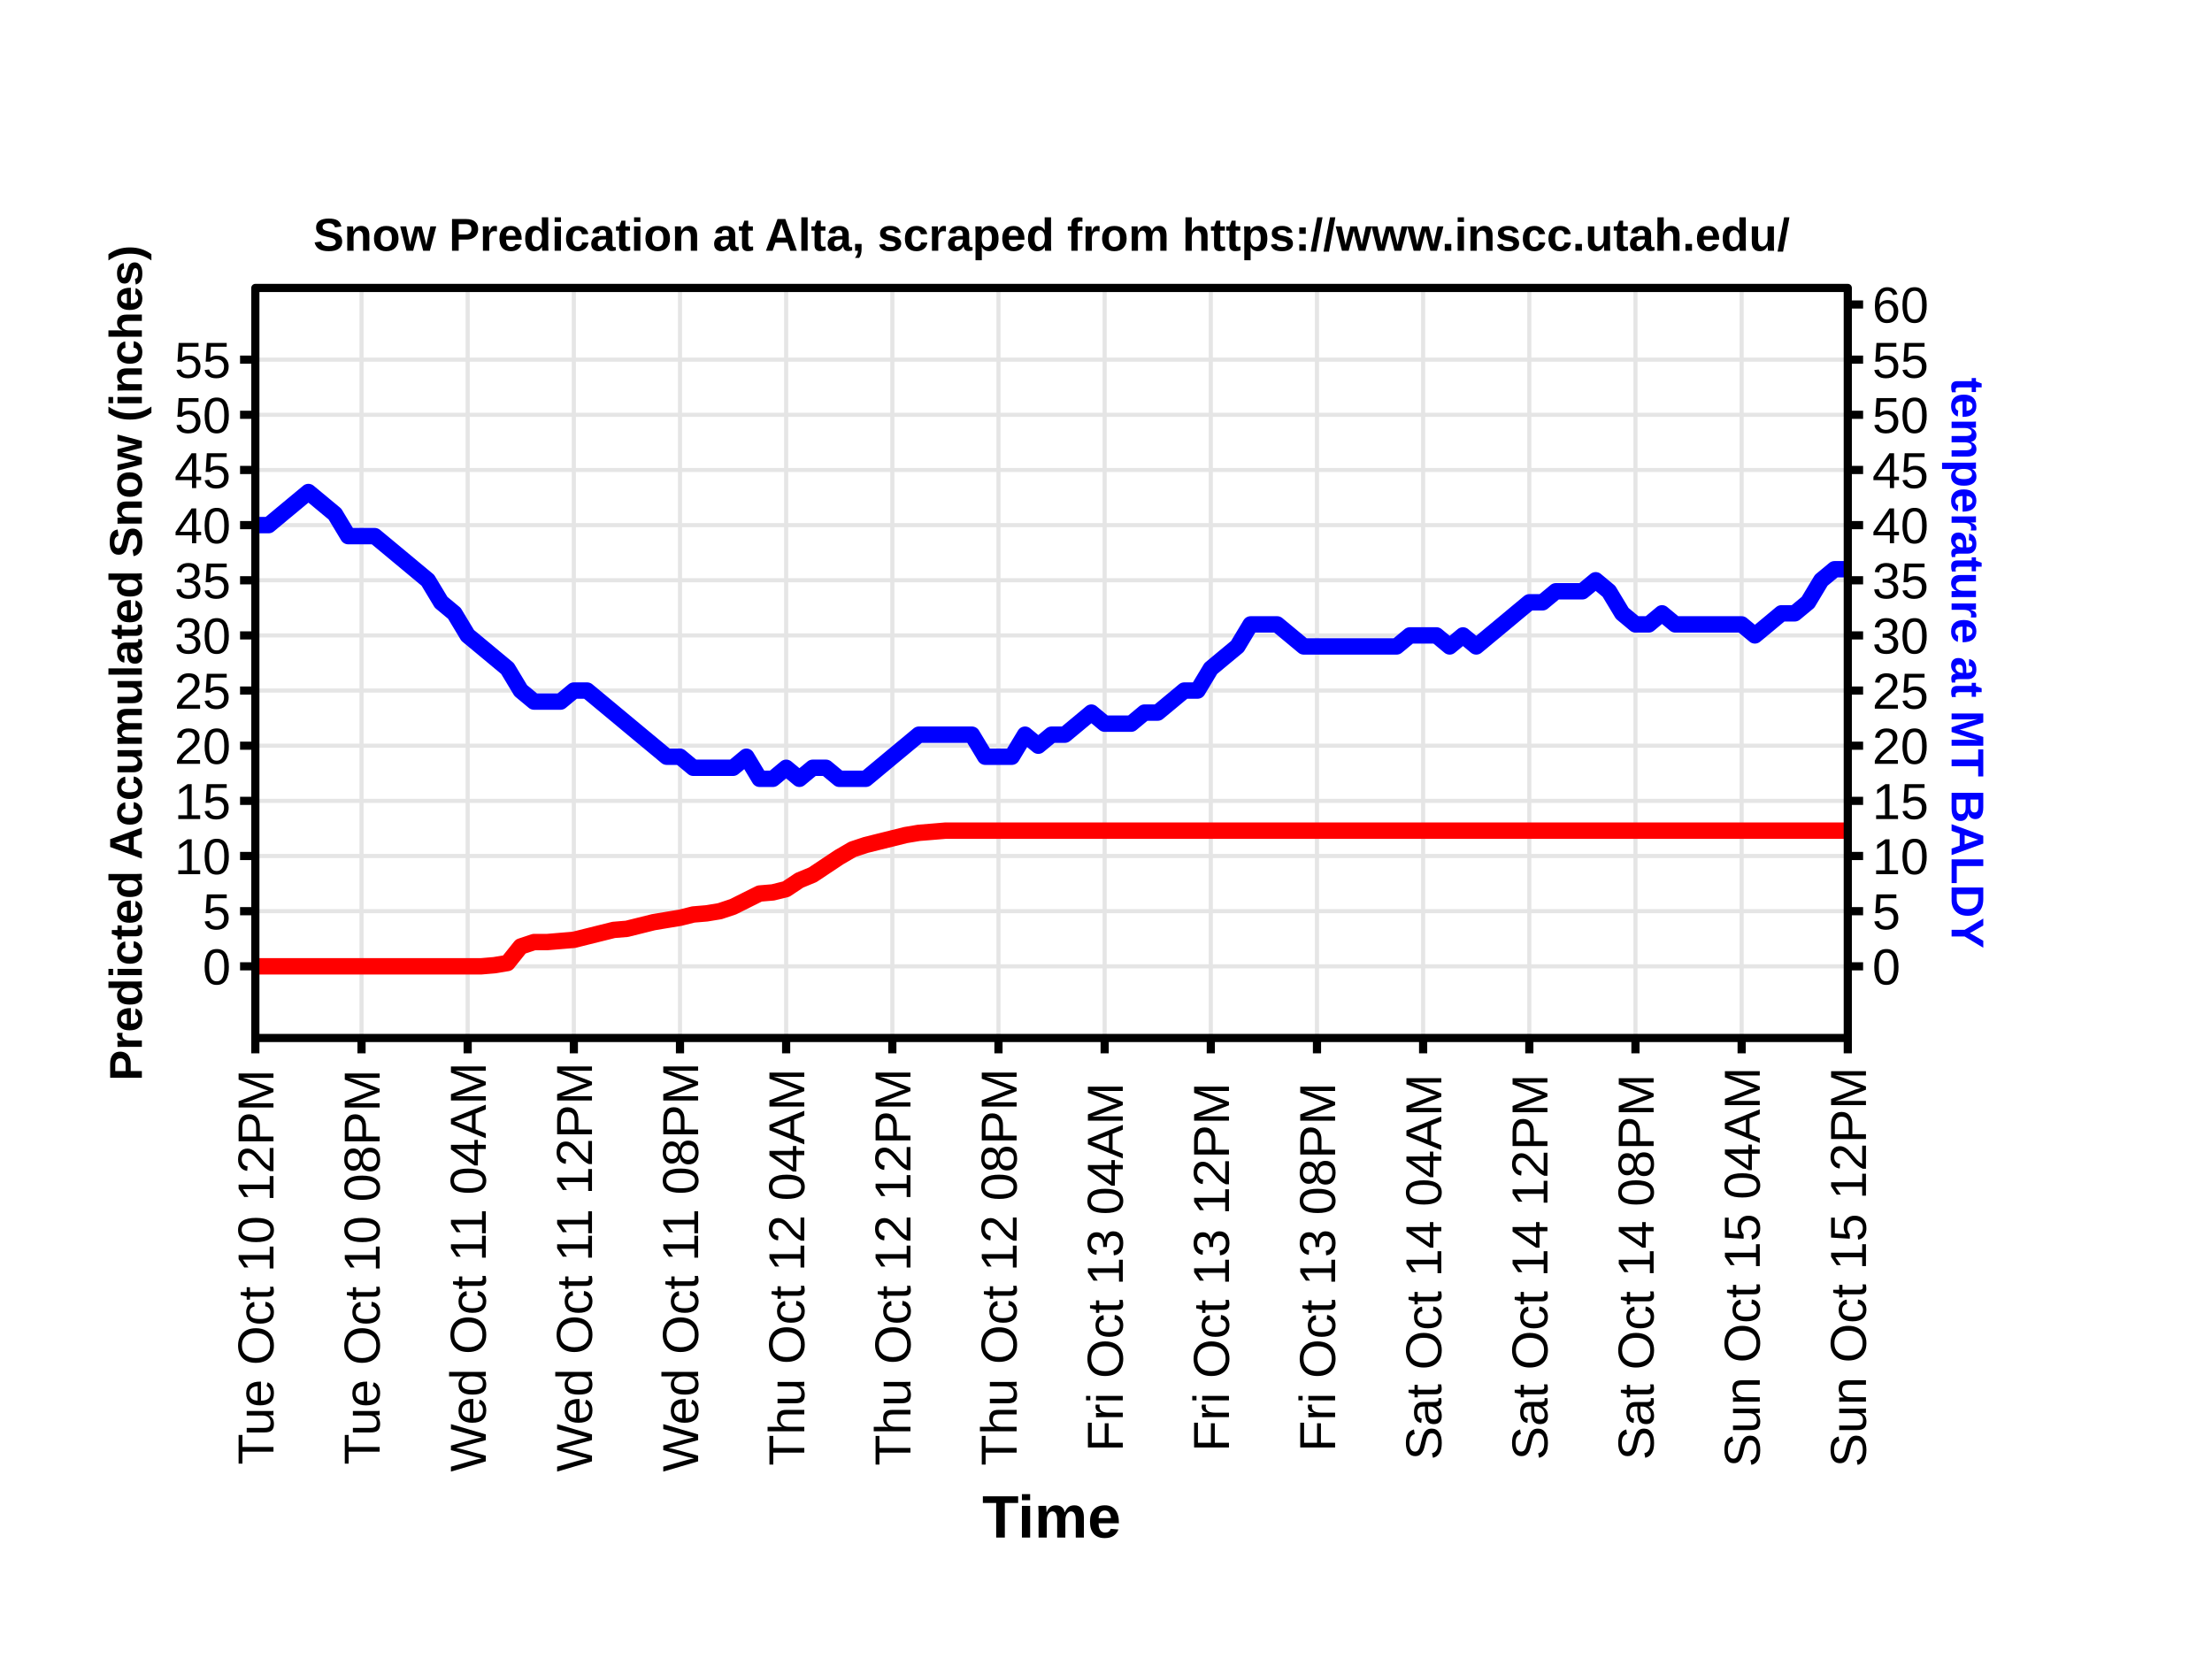
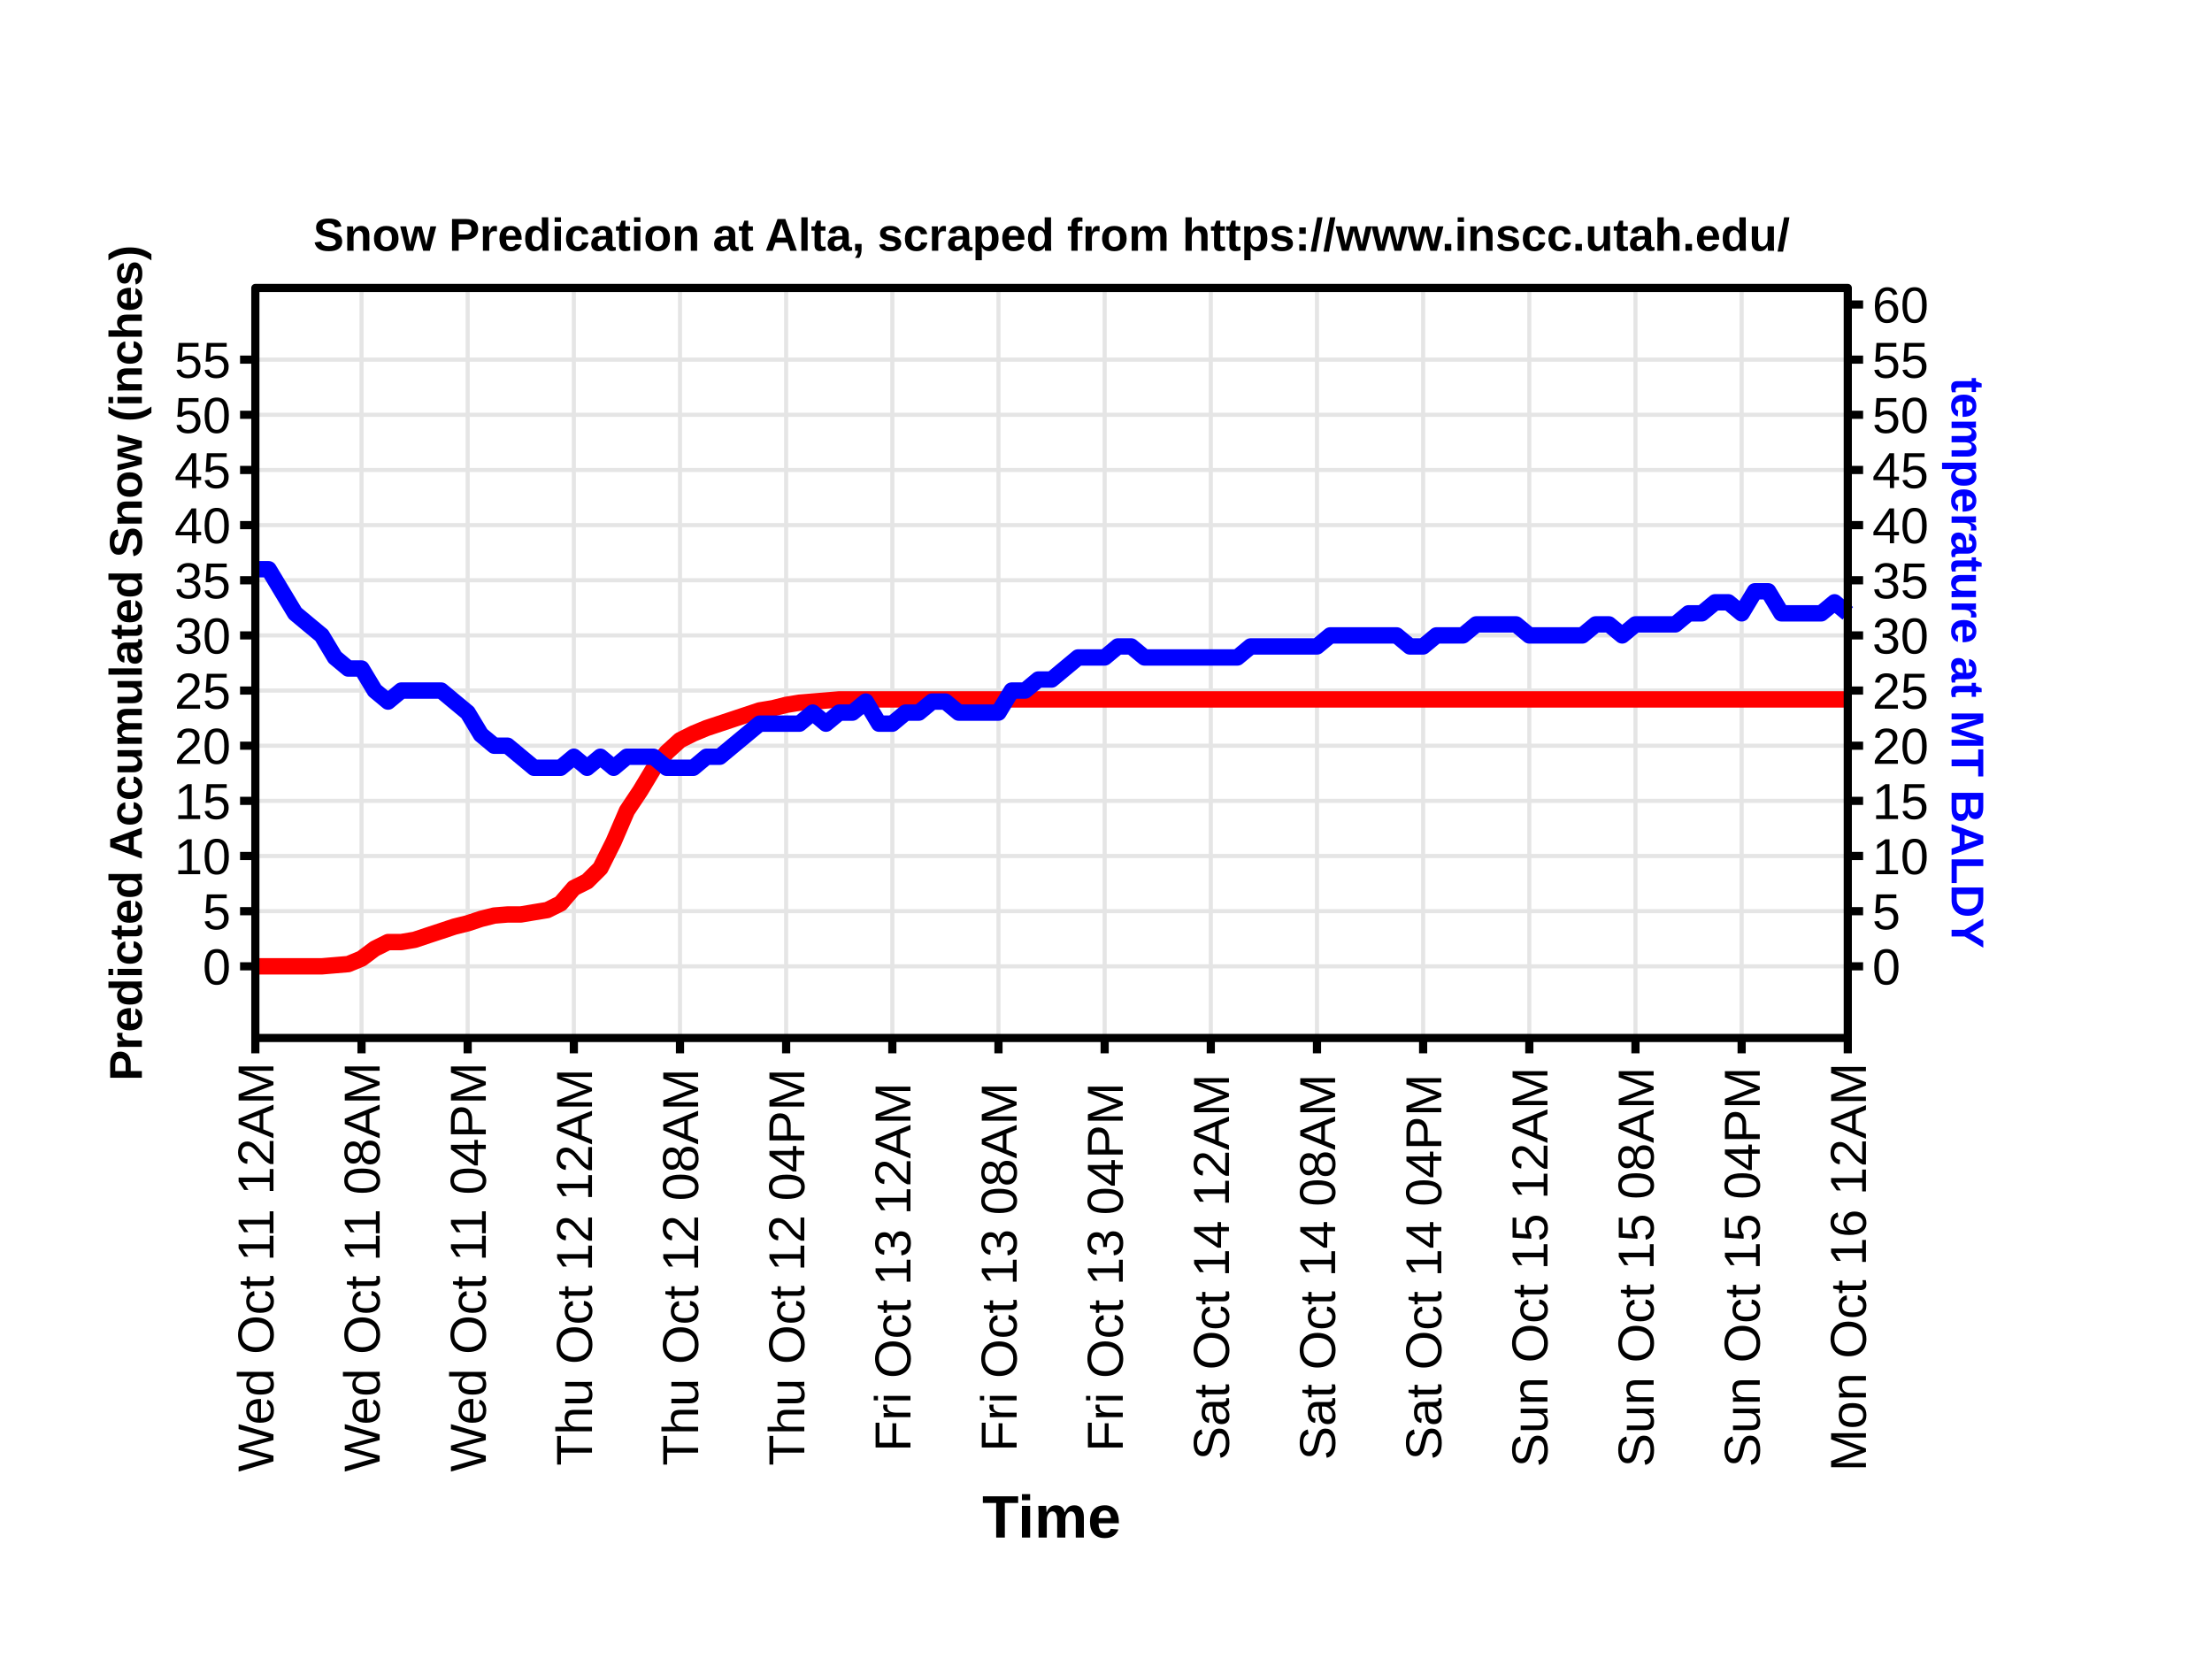
<svg xmlns="http://www.w3.org/2000/svg" class="svglite" width="576.00pt" height="432.00pt" viewBox="0 0 576.00 432.00">
  <defs>
    <style type="text/css">
    .svglite line, .svglite polyline, .svglite polygon, .svglite path, .svglite rect, .svglite circle {
      fill: none;
      stroke: #000000;
      stroke-linecap: round;
      stroke-linejoin: round;
      stroke-miterlimit: 10.00;
    }
    .svglite text {
      white-space: pre;
    }
  </style>
  </defs>
  <rect width="100%" height="100%" style="stroke: none; fill: #FFFFFF;" />
  <defs>
    <clipPath id="cpMC4wMHw1NzYuMDB8MC4wMHw0MzIuMDA=">
      <rect x="0.00" y="0.00" width="576.00" height="432.00" />
    </clipPath>
  </defs>
  <g clip-path="url(#cpMC4wMHw1NzYuMDB8MC4wMHw0MzIuMDA=)">
    <rect x="0.00" y="0.00" width="576.00" height="432.00" style="stroke-width: 1.07; stroke: none; fill: #FFFFFF;" />
    <rect x="66.49" y="74.98" width="414.67" height="195.31" style="stroke-width: 1.07; stroke: none; fill: #FFFFFF;" />
    <polyline points="66.49,251.63 481.16,251.63 " style="stroke-width: 1.07; stroke: #E5E5E5; stroke-linecap: butt;" />
    <polyline points="66.49,237.27 481.16,237.27 " style="stroke-width: 1.07; stroke: #E5E5E5; stroke-linecap: butt;" />
    <polyline points="66.49,222.90 481.16,222.90 " style="stroke-width: 1.07; stroke: #E5E5E5; stroke-linecap: butt;" />
    <polyline points="66.49,208.54 481.16,208.54 " style="stroke-width: 1.07; stroke: #E5E5E5; stroke-linecap: butt;" />
    <polyline points="66.49,194.18 481.16,194.18 " style="stroke-width: 1.07; stroke: #E5E5E5; stroke-linecap: butt;" />
    <polyline points="66.49,179.82 481.16,179.82 " style="stroke-width: 1.07; stroke: #E5E5E5; stroke-linecap: butt;" />
    <polyline points="66.49,165.46 481.16,165.46 " style="stroke-width: 1.07; stroke: #E5E5E5; stroke-linecap: butt;" />
    <polyline points="66.49,151.10 481.16,151.10 " style="stroke-width: 1.07; stroke: #E5E5E5; stroke-linecap: butt;" />
    <polyline points="66.49,136.74 481.16,136.74 " style="stroke-width: 1.07; stroke: #E5E5E5; stroke-linecap: butt;" />
    <polyline points="66.49,122.38 481.16,122.38 " style="stroke-width: 1.07; stroke: #E5E5E5; stroke-linecap: butt;" />
    <polyline points="66.49,108.01 481.16,108.01 " style="stroke-width: 1.07; stroke: #E5E5E5; stroke-linecap: butt;" />
    <polyline points="66.49,93.65 481.16,93.65 " style="stroke-width: 1.07; stroke: #E5E5E5; stroke-linecap: butt;" />
    <polyline points="66.49,270.30 66.49,74.98 " style="stroke-width: 1.07; stroke: #E5E5E5; stroke-linecap: butt;" />
    <polyline points="94.14,270.30 94.14,74.98 " style="stroke-width: 1.07; stroke: #E5E5E5; stroke-linecap: butt;" />
    <polyline points="121.78,270.30 121.78,74.98 " style="stroke-width: 1.07; stroke: #E5E5E5; stroke-linecap: butt;" />
    <polyline points="149.43,270.30 149.43,74.98 " style="stroke-width: 1.07; stroke: #E5E5E5; stroke-linecap: butt;" />
    <polyline points="177.07,270.30 177.07,74.98 " style="stroke-width: 1.07; stroke: #E5E5E5; stroke-linecap: butt;" />
    <polyline points="204.71,270.30 204.71,74.98 " style="stroke-width: 1.07; stroke: #E5E5E5; stroke-linecap: butt;" />
    <polyline points="232.36,270.30 232.36,74.98 " style="stroke-width: 1.07; stroke: #E5E5E5; stroke-linecap: butt;" />
    <polyline points="260.00,270.30 260.00,74.98 " style="stroke-width: 1.07; stroke: #E5E5E5; stroke-linecap: butt;" />
    <polyline points="287.65,270.30 287.65,74.98 " style="stroke-width: 1.07; stroke: #E5E5E5; stroke-linecap: butt;" />
    <polyline points="315.29,270.30 315.29,74.98 " style="stroke-width: 1.07; stroke: #E5E5E5; stroke-linecap: butt;" />
    <polyline points="342.94,270.30 342.94,74.98 " style="stroke-width: 1.07; stroke: #E5E5E5; stroke-linecap: butt;" />
    <polyline points="370.58,270.30 370.58,74.98 " style="stroke-width: 1.07; stroke: #E5E5E5; stroke-linecap: butt;" />
    <polyline points="398.23,270.30 398.23,74.98 " style="stroke-width: 1.07; stroke: #E5E5E5; stroke-linecap: butt;" />
    <polyline points="425.87,270.30 425.87,74.98 " style="stroke-width: 1.07; stroke: #E5E5E5; stroke-linecap: butt;" />
    <polyline points="453.52,270.30 453.52,74.98 " style="stroke-width: 1.07; stroke: #E5E5E5; stroke-linecap: butt;" />
    <polyline points="481.16,270.30 481.16,74.98 " style="stroke-width: 1.07; stroke: #E5E5E5; stroke-linecap: butt;" />
-     <polyline points="66.49,251.63 69.95,251.63 73.40,251.63 76.86,251.63 80.31,251.63 83.77,251.63 87.22,251.63 90.68,251.63 94.14,251.63 97.59,251.63 101.05,251.63 104.50,251.63 107.96,251.63 111.41,251.63 114.87,251.63 118.32,251.63 121.78,251.63 125.24,251.63 128.69,251.34 132.15,250.77 135.60,246.46 139.06,245.31 142.51,245.31 145.97,245.02 149.43,244.73 152.88,243.87 156.34,243.01 159.79,242.15 163.25,241.86 166.70,241.00 170.16,240.14 173.61,239.56 177.07,238.99 180.53,238.13 183.98,237.84 187.44,237.27 190.89,236.12 194.35,234.39 197.80,232.67 201.26,232.38 204.71,231.52 208.17,229.22 211.63,227.79 215.08,225.49 218.54,223.19 221.99,221.18 225.45,220.03 228.90,219.17 232.36,218.31 235.82,217.45 239.27,216.87 242.73,216.59 246.18,216.30 249.64,216.30 253.09,216.30 256.55,216.30 260.00,216.30 263.46,216.30 266.92,216.30 270.37,216.30 273.83,216.30 277.28,216.30 280.74,216.30 284.19,216.30 287.65,216.30 291.10,216.30 294.56,216.30 298.02,216.30 301.47,216.30 304.93,216.30 308.38,216.30 311.84,216.30 315.29,216.30 318.75,216.30 322.21,216.30 325.66,216.30 329.12,216.30 332.57,216.30 336.03,216.30 339.48,216.30 342.94,216.30 346.39,216.30 349.85,216.30 353.31,216.30 356.76,216.30 360.22,216.30 363.67,216.30 367.13,216.30 370.58,216.30 374.04,216.30 377.49,216.30 380.95,216.30 384.41,216.30 387.86,216.30 391.32,216.30 394.77,216.30 398.23,216.30 401.68,216.30 405.14,216.30 408.60,216.30 412.05,216.30 415.51,216.30 418.96,216.30 422.42,216.30 425.87,216.30 429.33,216.30 432.78,216.30 436.24,216.30 439.70,216.30 443.15,216.30 446.61,216.30 450.06,216.30 453.52,216.30 456.97,216.30 460.43,216.30 463.88,216.30 467.34,216.30 470.80,216.30 474.25,216.30 477.71,216.30 481.16,216.30 " style="stroke-width: 4.27; stroke: #FF0000; stroke-linecap: butt;" />
-     <polyline points="66.49,136.74 69.95,136.74 73.40,133.86 76.86,130.99 80.31,128.12 83.77,130.99 87.22,133.86 90.68,139.61 94.14,139.61 97.59,139.61 101.05,142.48 104.50,145.35 107.96,148.23 111.41,151.10 114.87,156.84 118.32,159.71 121.78,165.46 125.24,168.33 128.69,171.20 132.15,174.08 135.60,179.82 139.06,182.69 142.51,182.69 145.97,182.69 149.43,179.82 152.88,179.82 156.34,182.69 159.79,185.56 163.25,188.44 166.70,191.31 170.16,194.18 173.61,197.05 177.07,197.05 180.53,199.93 183.98,199.93 187.44,199.93 190.89,199.93 194.35,197.05 197.80,202.80 201.26,202.80 204.71,199.93 208.17,202.80 211.63,199.93 215.08,199.93 218.54,202.80 221.99,202.80 225.45,202.80 228.90,199.93 232.36,197.05 235.82,194.18 239.27,191.31 242.73,191.31 246.18,191.31 249.64,191.31 253.09,191.31 256.55,197.05 260.00,197.05 263.46,197.05 266.92,191.31 270.37,194.18 273.83,191.31 277.28,191.31 280.74,188.44 284.19,185.56 287.65,188.44 291.10,188.44 294.56,188.44 298.02,185.56 301.47,185.56 304.93,182.69 308.38,179.82 311.84,179.82 315.29,174.08 318.75,171.20 322.21,168.33 325.66,162.59 329.12,162.59 332.57,162.59 336.03,165.46 339.48,168.33 342.94,168.33 346.39,168.33 349.85,168.33 353.31,168.33 356.76,168.33 360.22,168.33 363.67,168.33 367.13,165.46 370.58,165.46 374.04,165.46 377.49,168.33 380.95,165.46 384.41,168.33 387.86,165.46 391.32,162.59 394.77,159.71 398.23,156.84 401.68,156.84 405.14,153.97 408.60,153.97 412.05,153.97 415.51,151.10 418.96,153.97 422.42,159.71 425.87,162.59 429.33,162.59 432.78,159.71 436.24,162.59 439.70,162.59 443.15,162.59 446.61,162.59 450.06,162.59 453.52,162.59 456.97,165.46 460.43,162.59 463.88,159.71 467.34,159.71 470.80,156.84 474.25,151.10 477.71,148.23 481.16,148.23 " style="stroke-width: 4.27; stroke: #0000FF; stroke-linecap: butt;" />
+     <polyline points="66.49,251.63 69.95,251.63 73.40,251.63 76.86,251.63 80.31,251.63 83.77,251.63 87.22,251.34 90.68,251.05 94.14,249.62 97.59,247.03 101.05,245.31 104.50,245.31 107.96,244.73 111.41,243.58 114.87,242.44 118.32,241.29 121.78,240.43 125.24,239.28 128.69,238.41 132.15,238.13 135.60,238.13 139.06,237.55 142.51,236.98 145.97,235.26 149.43,231.23 152.88,229.51 156.34,226.06 159.79,219.17 163.25,211.13 166.70,205.96 170.16,200.21 173.61,195.91 177.07,192.75 180.53,191.02 183.98,189.59 187.44,188.44 190.89,187.29 194.35,186.14 197.80,184.99 201.26,184.42 204.71,183.55 208.17,182.98 211.63,182.69 215.08,182.41 218.54,182.12 221.99,182.12 225.45,182.12 228.90,182.12 232.36,182.12 235.82,182.12 239.27,182.12 242.73,182.12 246.18,182.12 249.64,182.12 253.09,182.12 256.55,182.12 260.00,182.12 263.46,182.12 266.92,182.12 270.37,182.12 273.83,182.12 277.28,182.12 280.74,182.12 284.19,182.12 287.65,182.12 291.10,182.12 294.56,182.12 298.02,182.12 301.47,182.12 304.93,182.12 308.38,182.12 311.84,182.12 315.29,182.12 318.75,182.12 322.21,182.12 325.66,182.12 329.12,182.12 332.57,182.12 336.03,182.12 339.48,182.12 342.94,182.12 346.39,182.12 349.85,182.12 353.31,182.12 356.76,182.12 360.22,182.12 363.67,182.12 367.13,182.12 370.58,182.12 374.04,182.12 377.49,182.12 380.95,182.12 384.41,182.12 387.86,182.12 391.32,182.12 394.77,182.12 398.23,182.12 401.68,182.12 405.14,182.12 408.60,182.12 412.05,182.12 415.51,182.12 418.96,182.12 422.42,182.12 425.87,182.12 429.33,182.12 432.78,182.12 436.24,182.12 439.70,182.12 443.15,182.12 446.61,182.12 450.06,182.12 453.52,182.12 456.97,182.12 460.43,182.12 463.88,182.12 467.34,182.12 470.80,182.12 474.25,182.12 477.71,182.12 481.16,182.12 " style="stroke-width: 4.27; stroke: #FF0000; stroke-linecap: butt;" />
+     <polyline points="66.49,148.23 69.95,148.23 73.40,153.97 76.86,159.71 80.31,162.59 83.77,165.46 87.22,171.20 90.68,174.08 94.14,174.08 97.59,179.82 101.05,182.69 104.50,179.82 107.96,179.82 111.41,179.82 114.87,179.82 118.32,182.69 121.78,185.56 125.24,191.31 128.69,194.18 132.15,194.18 135.60,197.05 139.06,199.93 142.51,199.93 145.97,199.93 149.43,197.05 152.88,199.93 156.34,197.05 159.79,199.93 163.25,197.05 166.70,197.05 170.16,197.05 173.61,199.93 177.07,199.93 180.53,199.93 183.98,197.05 187.44,197.05 190.89,194.18 194.35,191.31 197.80,188.44 201.26,188.44 204.71,188.44 208.17,188.44 211.63,185.56 215.08,188.44 218.54,185.56 221.99,185.56 225.45,182.69 228.90,188.44 232.36,188.44 235.82,185.56 239.27,185.56 242.73,182.69 246.18,182.69 249.64,185.56 253.09,185.56 256.55,185.56 260.00,185.56 263.46,179.82 266.92,179.82 270.37,176.95 273.83,176.95 277.28,174.08 280.74,171.20 284.19,171.20 287.65,171.20 291.10,168.33 294.56,168.33 298.02,171.20 301.47,171.20 304.93,171.20 308.38,171.20 311.84,171.20 315.29,171.20 318.75,171.20 322.21,171.20 325.66,168.33 329.12,168.33 332.57,168.33 336.03,168.33 339.48,168.33 342.94,168.33 346.39,165.46 349.85,165.46 353.31,165.46 356.76,165.46 360.22,165.46 363.67,165.46 367.13,168.33 370.58,168.33 374.04,165.46 377.49,165.46 380.95,165.46 384.41,162.59 387.86,162.59 391.32,162.59 394.77,162.59 398.23,165.46 401.68,165.46 405.14,165.46 408.60,165.46 412.05,165.46 415.51,162.59 418.96,162.59 422.42,165.46 425.87,162.59 429.33,162.59 432.78,162.59 436.24,162.59 439.70,159.71 443.15,159.71 446.61,156.84 450.06,156.84 453.52,159.71 456.97,153.97 460.43,153.97 463.88,159.71 467.34,159.71 470.80,159.71 474.25,159.71 477.71,156.84 481.16,159.71 " style="stroke-width: 4.27; stroke: #0000FF; stroke-linecap: butt;" />
    <rect x="66.49" y="74.98" width="414.67" height="195.31" style="stroke-width: 2.13;" />
    <text x="60.11" y="256.35" text-anchor="end" style="font-size: 13.20px; font-family: &quot;Arial&quot;;" textLength="7.34px" lengthAdjust="spacingAndGlyphs">0</text>
    <text x="60.11" y="241.99" text-anchor="end" style="font-size: 13.20px; font-family: &quot;Arial&quot;;" textLength="7.34px" lengthAdjust="spacingAndGlyphs">5</text>
    <text x="60.11" y="227.63" text-anchor="end" style="font-size: 13.20px; font-family: &quot;Arial&quot;;" textLength="14.67px" lengthAdjust="spacingAndGlyphs">10</text>
    <text x="60.11" y="213.27" text-anchor="end" style="font-size: 13.20px; font-family: &quot;Arial&quot;;" textLength="14.67px" lengthAdjust="spacingAndGlyphs">15</text>
    <text x="60.11" y="198.90" text-anchor="end" style="font-size: 13.20px; font-family: &quot;Arial&quot;;" textLength="14.67px" lengthAdjust="spacingAndGlyphs">20</text>
    <text x="60.11" y="184.54" text-anchor="end" style="font-size: 13.20px; font-family: &quot;Arial&quot;;" textLength="14.67px" lengthAdjust="spacingAndGlyphs">25</text>
    <text x="60.11" y="170.18" text-anchor="end" style="font-size: 13.20px; font-family: &quot;Arial&quot;;" textLength="14.67px" lengthAdjust="spacingAndGlyphs">30</text>
    <text x="60.11" y="155.82" text-anchor="end" style="font-size: 13.20px; font-family: &quot;Arial&quot;;" textLength="14.67px" lengthAdjust="spacingAndGlyphs">35</text>
    <text x="60.11" y="141.46" text-anchor="end" style="font-size: 13.20px; font-family: &quot;Arial&quot;;" textLength="14.67px" lengthAdjust="spacingAndGlyphs">40</text>
    <text x="60.11" y="127.10" text-anchor="end" style="font-size: 13.20px; font-family: &quot;Arial&quot;;" textLength="14.67px" lengthAdjust="spacingAndGlyphs">45</text>
    <text x="60.11" y="112.74" text-anchor="end" style="font-size: 13.20px; font-family: &quot;Arial&quot;;" textLength="14.67px" lengthAdjust="spacingAndGlyphs">50</text>
    <text x="60.11" y="98.38" text-anchor="end" style="font-size: 13.20px; font-family: &quot;Arial&quot;;" textLength="14.67px" lengthAdjust="spacingAndGlyphs">55</text>
    <polyline points="62.51,251.63 66.49,251.63 " style="stroke-width: 2.13; stroke-linecap: butt;" />
    <polyline points="62.51,237.27 66.49,237.27 " style="stroke-width: 2.13; stroke-linecap: butt;" />
    <polyline points="62.51,222.90 66.49,222.90 " style="stroke-width: 2.13; stroke-linecap: butt;" />
    <polyline points="62.51,208.54 66.49,208.54 " style="stroke-width: 2.13; stroke-linecap: butt;" />
    <polyline points="62.51,194.18 66.49,194.18 " style="stroke-width: 2.13; stroke-linecap: butt;" />
    <polyline points="62.51,179.82 66.49,179.82 " style="stroke-width: 2.13; stroke-linecap: butt;" />
    <polyline points="62.51,165.46 66.49,165.46 " style="stroke-width: 2.13; stroke-linecap: butt;" />
    <polyline points="62.51,151.10 66.49,151.10 " style="stroke-width: 2.13; stroke-linecap: butt;" />
    <polyline points="62.51,136.74 66.49,136.74 " style="stroke-width: 2.13; stroke-linecap: butt;" />
    <polyline points="62.51,122.38 66.49,122.38 " style="stroke-width: 2.13; stroke-linecap: butt;" />
    <polyline points="62.51,108.01 66.49,108.01 " style="stroke-width: 2.13; stroke-linecap: butt;" />
    <polyline points="62.51,93.65 66.49,93.65 " style="stroke-width: 2.13; stroke-linecap: butt;" />
    <polyline points="481.16,251.63 485.15,251.63 " style="stroke-width: 2.13; stroke-linecap: butt;" />
    <polyline points="481.16,237.27 485.15,237.27 " style="stroke-width: 2.13; stroke-linecap: butt;" />
    <polyline points="481.16,222.90 485.15,222.90 " style="stroke-width: 2.13; stroke-linecap: butt;" />
    <polyline points="481.16,208.54 485.15,208.54 " style="stroke-width: 2.13; stroke-linecap: butt;" />
    <polyline points="481.16,194.18 485.15,194.18 " style="stroke-width: 2.13; stroke-linecap: butt;" />
    <polyline points="481.16,179.82 485.15,179.82 " style="stroke-width: 2.13; stroke-linecap: butt;" />
    <polyline points="481.16,165.46 485.15,165.46 " style="stroke-width: 2.13; stroke-linecap: butt;" />
    <polyline points="481.16,151.10 485.15,151.10 " style="stroke-width: 2.13; stroke-linecap: butt;" />
    <polyline points="481.16,136.74 485.15,136.74 " style="stroke-width: 2.13; stroke-linecap: butt;" />
    <polyline points="481.16,122.38 485.15,122.38 " style="stroke-width: 2.13; stroke-linecap: butt;" />
    <polyline points="481.16,108.01 485.15,108.01 " style="stroke-width: 2.13; stroke-linecap: butt;" />
    <polyline points="481.16,93.65 485.15,93.65 " style="stroke-width: 2.13; stroke-linecap: butt;" />
    <polyline points="481.16,79.29 485.15,79.29 " style="stroke-width: 2.13; stroke-linecap: butt;" />
    <text x="487.54" y="256.35" style="font-size: 13.20px; font-family: &quot;Arial&quot;;" textLength="7.34px" lengthAdjust="spacingAndGlyphs">0</text>
    <text x="487.54" y="241.99" style="font-size: 13.20px; font-family: &quot;Arial&quot;;" textLength="7.34px" lengthAdjust="spacingAndGlyphs">5</text>
    <text x="487.54" y="227.63" style="font-size: 13.20px; font-family: &quot;Arial&quot;;" textLength="14.67px" lengthAdjust="spacingAndGlyphs">10</text>
    <text x="487.54" y="213.27" style="font-size: 13.20px; font-family: &quot;Arial&quot;;" textLength="14.67px" lengthAdjust="spacingAndGlyphs">15</text>
    <text x="487.54" y="198.90" style="font-size: 13.20px; font-family: &quot;Arial&quot;;" textLength="14.67px" lengthAdjust="spacingAndGlyphs">20</text>
    <text x="487.54" y="184.54" style="font-size: 13.20px; font-family: &quot;Arial&quot;;" textLength="14.67px" lengthAdjust="spacingAndGlyphs">25</text>
    <text x="487.54" y="170.18" style="font-size: 13.20px; font-family: &quot;Arial&quot;;" textLength="14.67px" lengthAdjust="spacingAndGlyphs">30</text>
    <text x="487.54" y="155.82" style="font-size: 13.20px; font-family: &quot;Arial&quot;;" textLength="14.67px" lengthAdjust="spacingAndGlyphs">35</text>
    <text x="487.54" y="141.46" style="font-size: 13.20px; font-family: &quot;Arial&quot;;" textLength="14.67px" lengthAdjust="spacingAndGlyphs">40</text>
    <text x="487.54" y="127.10" style="font-size: 13.20px; font-family: &quot;Arial&quot;;" textLength="14.67px" lengthAdjust="spacingAndGlyphs">45</text>
    <text x="487.54" y="112.74" style="font-size: 13.20px; font-family: &quot;Arial&quot;;" textLength="14.67px" lengthAdjust="spacingAndGlyphs">50</text>
    <text x="487.54" y="98.38" style="font-size: 13.20px; font-family: &quot;Arial&quot;;" textLength="14.67px" lengthAdjust="spacingAndGlyphs">55</text>
    <text x="487.54" y="84.01" style="font-size: 13.20px; font-family: &quot;Arial&quot;;" textLength="14.67px" lengthAdjust="spacingAndGlyphs">60</text>
    <polyline points="66.49,274.28 66.49,270.30 " style="stroke-width: 2.13; stroke-linecap: butt;" />
    <polyline points="94.14,274.28 94.14,270.30 " style="stroke-width: 2.13; stroke-linecap: butt;" />
    <polyline points="121.78,274.28 121.78,270.30 " style="stroke-width: 2.13; stroke-linecap: butt;" />
    <polyline points="149.43,274.28 149.43,270.30 " style="stroke-width: 2.13; stroke-linecap: butt;" />
    <polyline points="177.07,274.28 177.07,270.30 " style="stroke-width: 2.13; stroke-linecap: butt;" />
    <polyline points="204.71,274.28 204.71,270.30 " style="stroke-width: 2.13; stroke-linecap: butt;" />
    <polyline points="232.36,274.28 232.36,270.30 " style="stroke-width: 2.13; stroke-linecap: butt;" />
    <polyline points="260.00,274.28 260.00,270.30 " style="stroke-width: 2.13; stroke-linecap: butt;" />
    <polyline points="287.65,274.28 287.65,270.30 " style="stroke-width: 2.13; stroke-linecap: butt;" />
    <polyline points="315.29,274.28 315.29,270.30 " style="stroke-width: 2.13; stroke-linecap: butt;" />
    <polyline points="342.94,274.28 342.94,270.30 " style="stroke-width: 2.13; stroke-linecap: butt;" />
    <polyline points="370.58,274.28 370.58,270.30 " style="stroke-width: 2.13; stroke-linecap: butt;" />
    <polyline points="398.23,274.28 398.23,270.30 " style="stroke-width: 2.13; stroke-linecap: butt;" />
    <polyline points="425.87,274.28 425.87,270.30 " style="stroke-width: 2.13; stroke-linecap: butt;" />
    <polyline points="453.52,274.28 453.52,270.30 " style="stroke-width: 2.13; stroke-linecap: butt;" />
    <polyline points="481.16,274.28 481.16,270.30 " style="stroke-width: 2.13; stroke-linecap: butt;" />
-     <text transform="translate(71.21,329.95) rotate(-90)" text-anchor="middle" style="font-size: 13.20px; font-family: &quot;Arial&quot;;" textLength="102.89px" lengthAdjust="spacingAndGlyphs">Tue Oct 10 12PM</text>
-     <text transform="translate(98.86,329.95) rotate(-90)" text-anchor="middle" style="font-size: 13.20px; font-family: &quot;Arial&quot;;" textLength="102.89px" lengthAdjust="spacingAndGlyphs">Tue Oct 10 08PM</text>
-     <text transform="translate(126.50,329.95) rotate(-90)" text-anchor="middle" style="font-size: 13.20px; font-family: &quot;Arial&quot;;" textLength="106.55px" lengthAdjust="spacingAndGlyphs">Wed Oct 11 04AM</text>
-     <text transform="translate(154.15,329.95) rotate(-90)" text-anchor="middle" style="font-size: 13.20px; font-family: &quot;Arial&quot;;" textLength="106.55px" lengthAdjust="spacingAndGlyphs">Wed Oct 11 12PM</text>
-     <text transform="translate(181.79,329.95) rotate(-90)" text-anchor="middle" style="font-size: 13.20px; font-family: &quot;Arial&quot;;" textLength="106.55px" lengthAdjust="spacingAndGlyphs">Wed Oct 11 08PM</text>
-     <text transform="translate(209.44,329.95) rotate(-90)" text-anchor="middle" style="font-size: 13.20px; font-family: &quot;Arial&quot;;" textLength="103.38px" lengthAdjust="spacingAndGlyphs">Thu Oct 12 04AM</text>
-     <text transform="translate(237.08,329.95) rotate(-90)" text-anchor="middle" style="font-size: 13.20px; font-family: &quot;Arial&quot;;" textLength="103.38px" lengthAdjust="spacingAndGlyphs">Thu Oct 12 12PM</text>
-     <text transform="translate(264.73,329.95) rotate(-90)" text-anchor="middle" style="font-size: 13.20px; font-family: &quot;Arial&quot;;" textLength="103.38px" lengthAdjust="spacingAndGlyphs">Thu Oct 12 08PM</text>
-     <text transform="translate(292.37,329.95) rotate(-90)" text-anchor="middle" style="font-size: 13.20px; font-family: &quot;Arial&quot;;" textLength="96.03px" lengthAdjust="spacingAndGlyphs">Fri Oct 13 04AM</text>
-     <text transform="translate(320.02,329.95) rotate(-90)" text-anchor="middle" style="font-size: 13.20px; font-family: &quot;Arial&quot;;" textLength="96.03px" lengthAdjust="spacingAndGlyphs">Fri Oct 13 12PM</text>
-     <text transform="translate(347.66,329.95) rotate(-90)" text-anchor="middle" style="font-size: 13.20px; font-family: &quot;Arial&quot;;" textLength="96.03px" lengthAdjust="spacingAndGlyphs">Fri Oct 13 08PM</text>
-     <text transform="translate(375.31,329.95) rotate(-90)" text-anchor="middle" style="font-size: 13.20px; font-family: &quot;Arial&quot;;" textLength="100.45px" lengthAdjust="spacingAndGlyphs">Sat Oct 14 04AM</text>
-     <text transform="translate(402.95,329.95) rotate(-90)" text-anchor="middle" style="font-size: 13.20px; font-family: &quot;Arial&quot;;" textLength="100.45px" lengthAdjust="spacingAndGlyphs">Sat Oct 14 12PM</text>
-     <text transform="translate(430.60,329.95) rotate(-90)" text-anchor="middle" style="font-size: 13.20px; font-family: &quot;Arial&quot;;" textLength="100.45px" lengthAdjust="spacingAndGlyphs">Sat Oct 14 08PM</text>
-     <text transform="translate(458.24,329.95) rotate(-90)" text-anchor="middle" style="font-size: 13.20px; font-family: &quot;Arial&quot;;" textLength="104.12px" lengthAdjust="spacingAndGlyphs">Sun Oct 15 04AM</text>
-     <text transform="translate(485.89,329.95) rotate(-90)" text-anchor="middle" style="font-size: 13.20px; font-family: &quot;Arial&quot;;" textLength="104.12px" lengthAdjust="spacingAndGlyphs">Sun Oct 15 12PM</text>
+     <text transform="translate(71.21,329.95) rotate(-90)" text-anchor="middle" style="font-size: 13.20px; font-family: &quot;Arial&quot;;" textLength="106.55px" lengthAdjust="spacingAndGlyphs">Wed Oct 11 12AM</text>
+     <text transform="translate(98.86,329.95) rotate(-90)" text-anchor="middle" style="font-size: 13.20px; font-family: &quot;Arial&quot;;" textLength="106.55px" lengthAdjust="spacingAndGlyphs">Wed Oct 11 08AM</text>
+     <text transform="translate(126.50,329.95) rotate(-90)" text-anchor="middle" style="font-size: 13.20px; font-family: &quot;Arial&quot;;" textLength="106.55px" lengthAdjust="spacingAndGlyphs">Wed Oct 11 04PM</text>
+     <text transform="translate(154.15,329.95) rotate(-90)" text-anchor="middle" style="font-size: 13.20px; font-family: &quot;Arial&quot;;" textLength="103.38px" lengthAdjust="spacingAndGlyphs">Thu Oct 12 12AM</text>
+     <text transform="translate(181.79,329.95) rotate(-90)" text-anchor="middle" style="font-size: 13.20px; font-family: &quot;Arial&quot;;" textLength="103.38px" lengthAdjust="spacingAndGlyphs">Thu Oct 12 08AM</text>
+     <text transform="translate(209.44,329.95) rotate(-90)" text-anchor="middle" style="font-size: 13.20px; font-family: &quot;Arial&quot;;" textLength="103.38px" lengthAdjust="spacingAndGlyphs">Thu Oct 12 04PM</text>
+     <text transform="translate(237.08,329.95) rotate(-90)" text-anchor="middle" style="font-size: 13.20px; font-family: &quot;Arial&quot;;" textLength="96.03px" lengthAdjust="spacingAndGlyphs">Fri Oct 13 12AM</text>
+     <text transform="translate(264.73,329.95) rotate(-90)" text-anchor="middle" style="font-size: 13.20px; font-family: &quot;Arial&quot;;" textLength="96.03px" lengthAdjust="spacingAndGlyphs">Fri Oct 13 08AM</text>
+     <text transform="translate(292.37,329.95) rotate(-90)" text-anchor="middle" style="font-size: 13.20px; font-family: &quot;Arial&quot;;" textLength="96.03px" lengthAdjust="spacingAndGlyphs">Fri Oct 13 04PM</text>
+     <text transform="translate(320.02,329.95) rotate(-90)" text-anchor="middle" style="font-size: 13.20px; font-family: &quot;Arial&quot;;" textLength="100.45px" lengthAdjust="spacingAndGlyphs">Sat Oct 14 12AM</text>
+     <text transform="translate(347.66,329.95) rotate(-90)" text-anchor="middle" style="font-size: 13.20px; font-family: &quot;Arial&quot;;" textLength="100.45px" lengthAdjust="spacingAndGlyphs">Sat Oct 14 08AM</text>
+     <text transform="translate(375.31,329.95) rotate(-90)" text-anchor="middle" style="font-size: 13.20px; font-family: &quot;Arial&quot;;" textLength="100.45px" lengthAdjust="spacingAndGlyphs">Sat Oct 14 04PM</text>
+     <text transform="translate(402.95,329.95) rotate(-90)" text-anchor="middle" style="font-size: 13.20px; font-family: &quot;Arial&quot;;" textLength="104.12px" lengthAdjust="spacingAndGlyphs">Sun Oct 15 12AM</text>
+     <text transform="translate(430.60,329.95) rotate(-90)" text-anchor="middle" style="font-size: 13.20px; font-family: &quot;Arial&quot;;" textLength="104.12px" lengthAdjust="spacingAndGlyphs">Sun Oct 15 08AM</text>
+     <text transform="translate(458.24,329.95) rotate(-90)" text-anchor="middle" style="font-size: 13.20px; font-family: &quot;Arial&quot;;" textLength="104.12px" lengthAdjust="spacingAndGlyphs">Sun Oct 15 04PM</text>
+     <text transform="translate(485.89,329.95) rotate(-90)" text-anchor="middle" style="font-size: 13.20px; font-family: &quot;Arial&quot;;" textLength="106.31px" lengthAdjust="spacingAndGlyphs">Mon Oct 16 12AM</text>
    <text x="273.83" y="400.37" text-anchor="middle" style="font-size: 15.60px; font-weight: bold; font-family: &quot;Arial&quot;;" textLength="36.12px" lengthAdjust="spacingAndGlyphs">Time</text>
    <text transform="translate(36.94,172.64) rotate(-90)" text-anchor="middle" style="font-size: 12.00px; font-weight: bold; font-family: &quot;Arial&quot;;" textLength="217.61px" lengthAdjust="spacingAndGlyphs">Predicted Accumulated Snow (inches)</text>
    <text transform="translate(508.19,172.64) rotate(90)" text-anchor="middle" style="font-size: 12.00px; font-weight: bold;fill: #0000FF; font-family: &quot;Arial&quot;;" textLength="148.71px" lengthAdjust="spacingAndGlyphs">temperature at MT BALDY</text>
    <text x="273.83" y="65.29" text-anchor="middle" style="font-size: 12.00px; font-weight: bold; font-family: &quot;Arial&quot;;" textLength="384.53px" lengthAdjust="spacingAndGlyphs">Snow Predication at Alta, scraped from https://www.inscc.utah.edu/</text>
  </g>
</svg>
